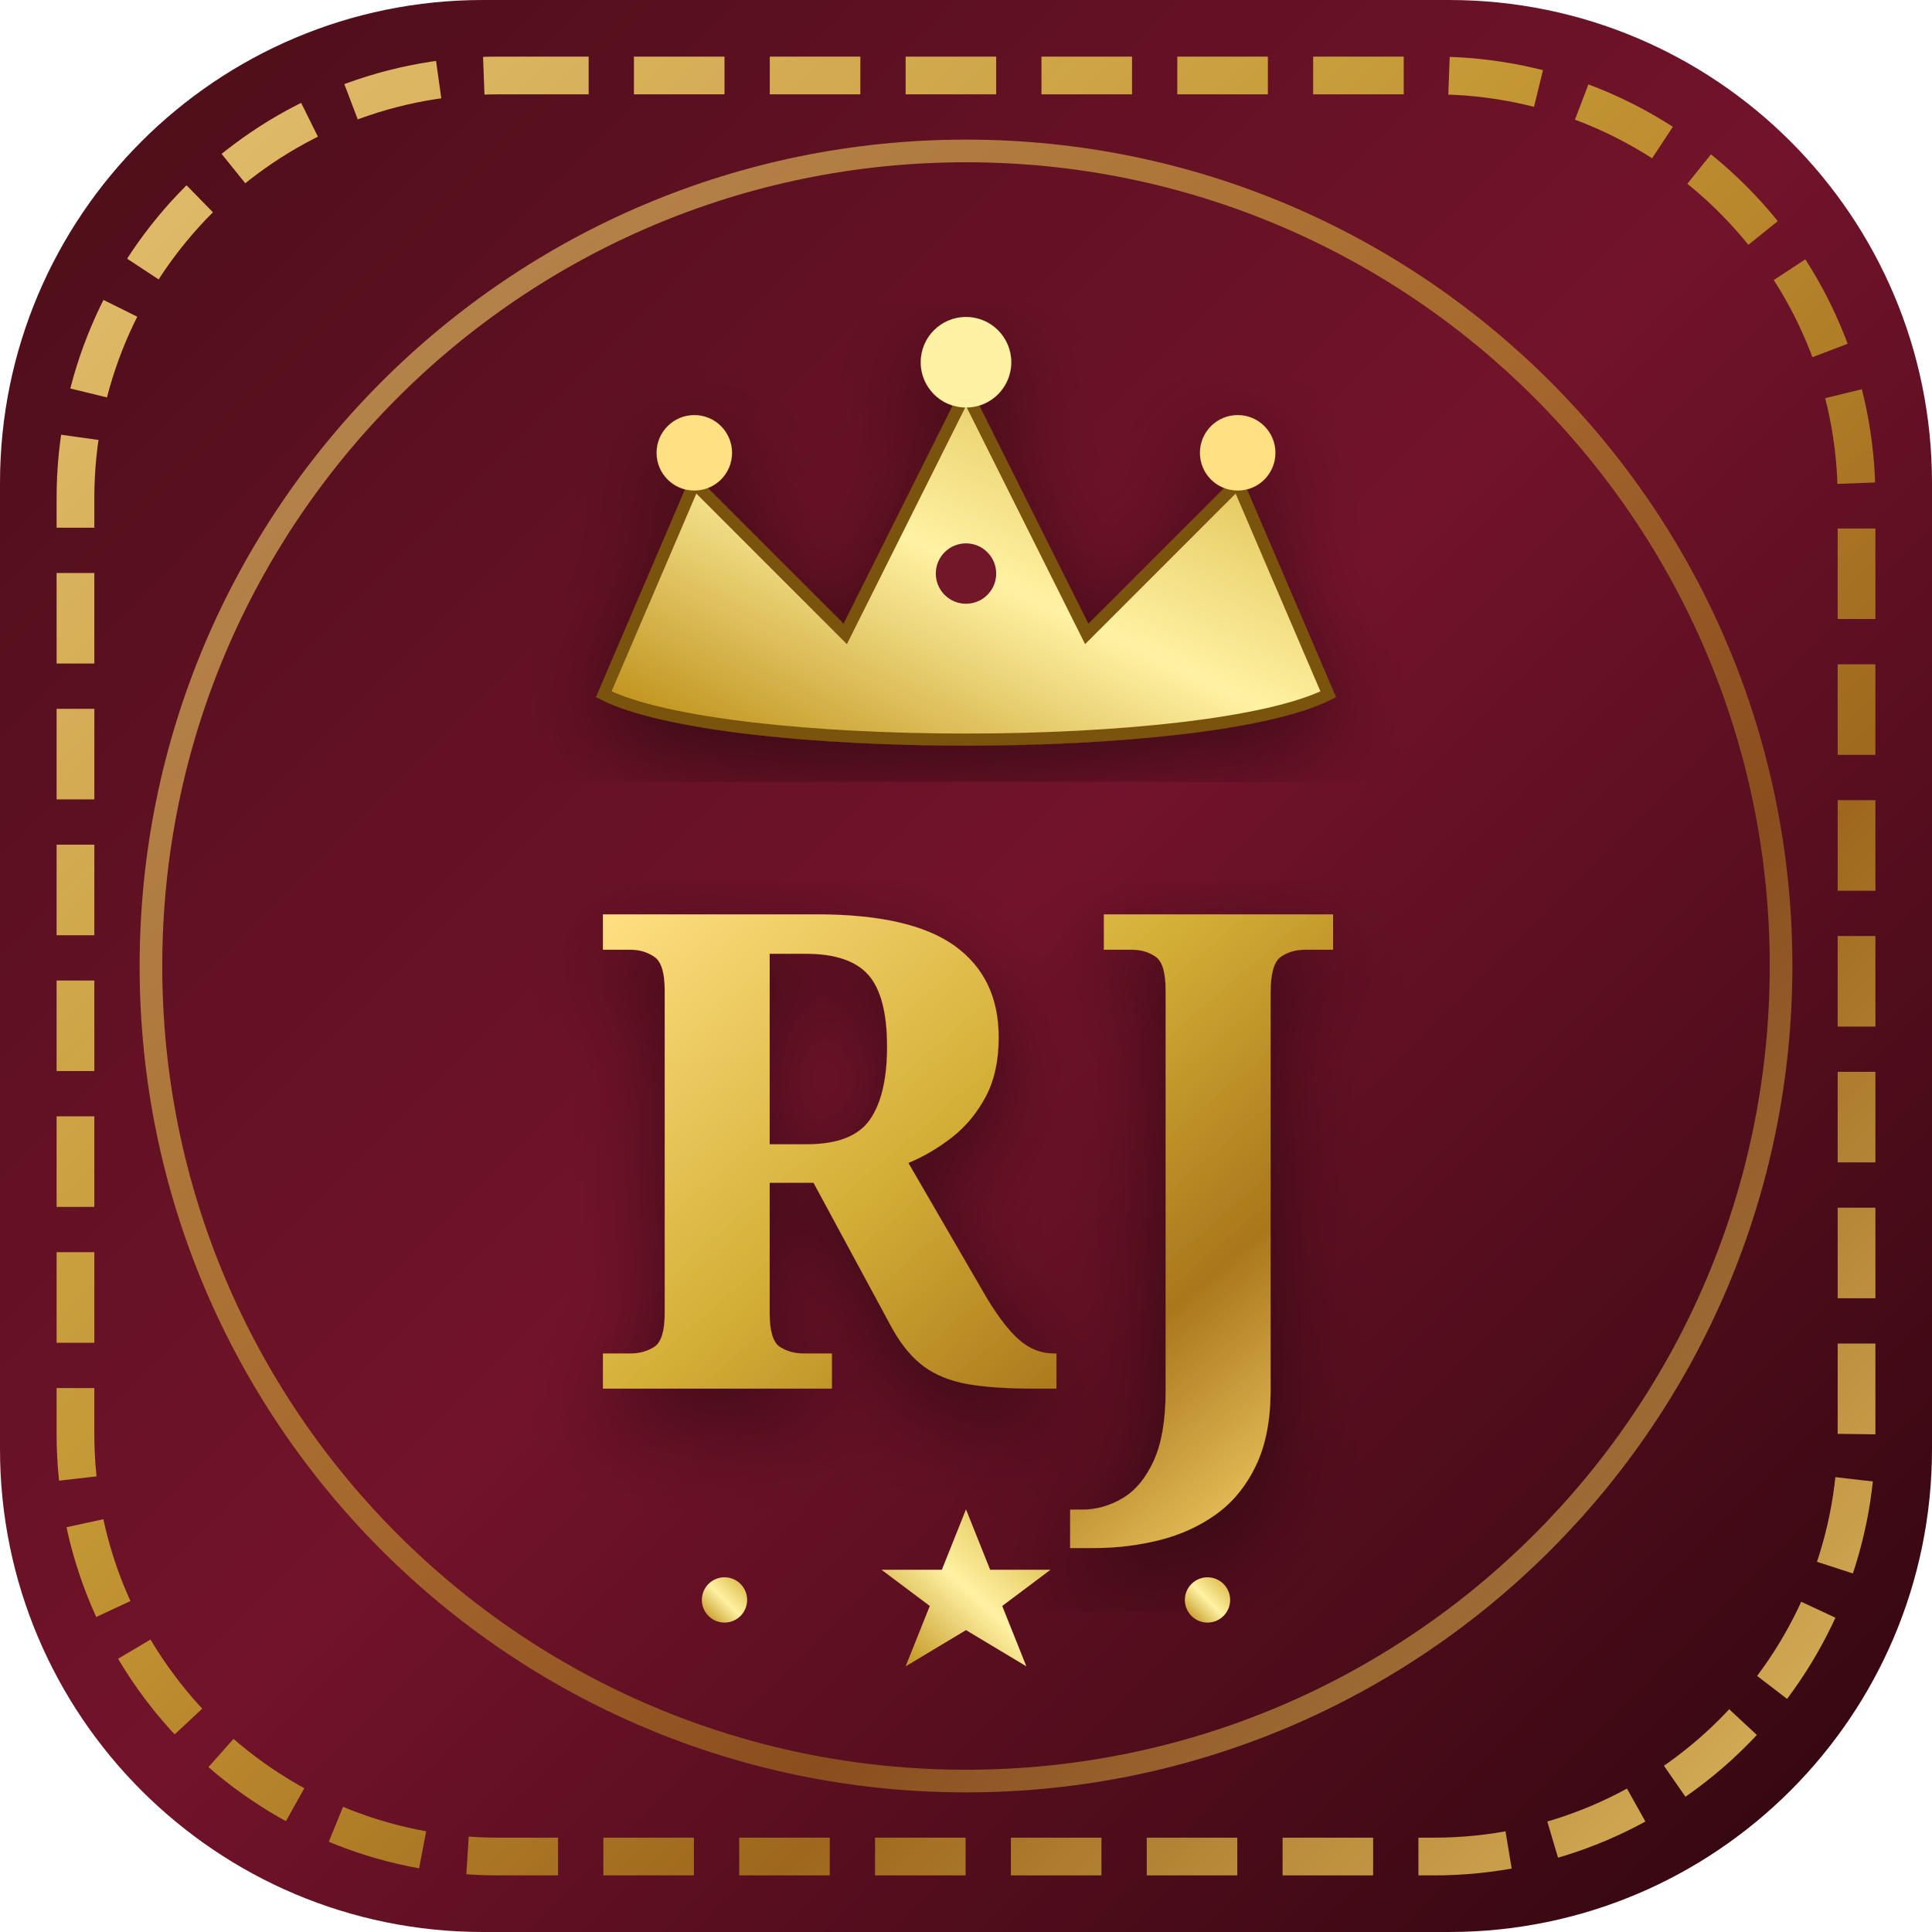
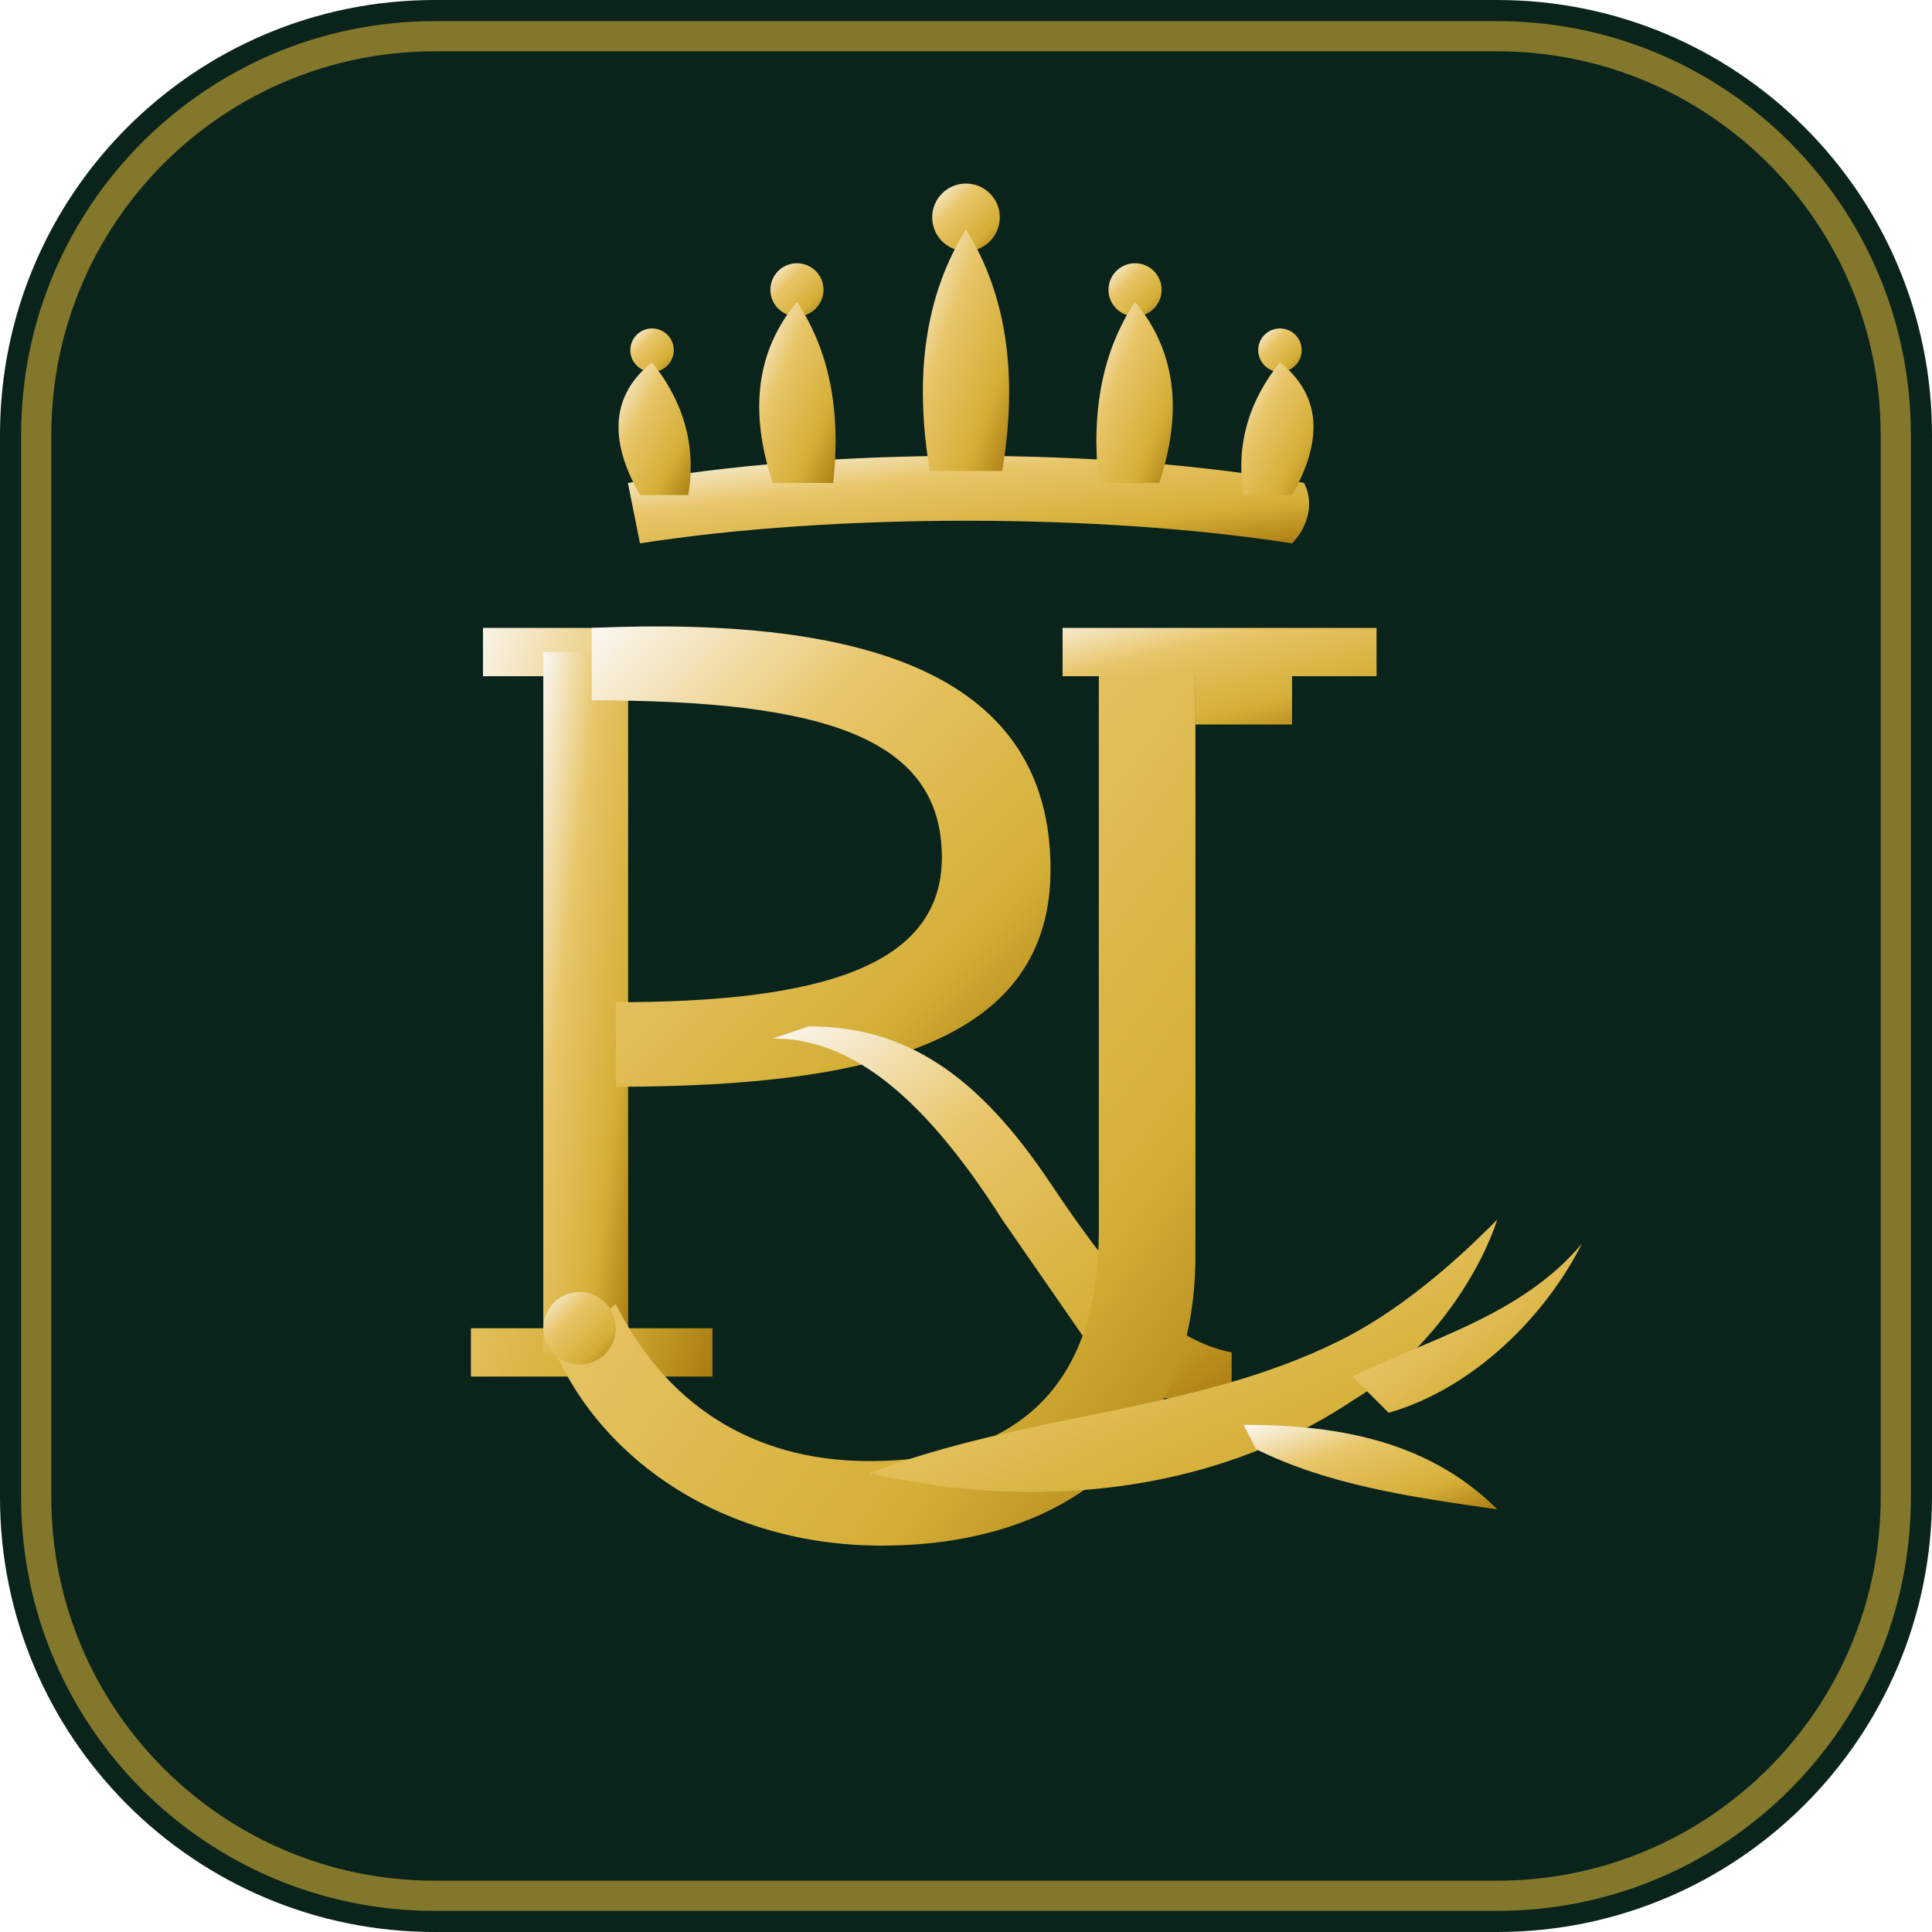
- <svg xmlns="http://www.w3.org/2000/svg" viewBox="0 0 128 128" width="100%" height="100%">
+ <svg xmlns="http://www.w3.org/2000/svg" viewBox="0 0 160 160" width="100%" height="100%">
+   <rect width="160" height="160" rx="36" fill="#0A241B" />
+   <rect x="3" y="3" width="154" height="154" rx="33" fill="none" stroke="#D4AF37" stroke-width="2.5" opacity="0.6" />
  <defs>
-     <linearGradient id="bgGrad" x1="0%" y1="0%" x2="100%" y2="100%">
-       <stop offset="0%" stop-color="#4A0E17" />
-       <stop offset="50%" stop-color="#72132A" />
-       <stop offset="100%" stop-color="#2D060D" />
+     <linearGradient id="favGold" x1="0%" y1="0%" x2="100%" y2="100%">
+       <stop offset="0%" stop-color="#FBF8F3" />
+       <stop offset="35%" stop-color="#E8C568" />
+       <stop offset="75%" stop-color="#D4AF37" />
+       <stop offset="100%" stop-color="#AA7C11" />
    </linearGradient>
-     <linearGradient id="goldGrad" x1="0%" y1="0%" x2="100%" y2="100%">
-       <stop offset="0%" stop-color="#FFE082" />
-       <stop offset="40%" stop-color="#D4AF37" />
-       <stop offset="70%" stop-color="#AA771C" />
-       <stop offset="100%" stop-color="#FEDB72" />
-     </linearGradient>
-     <linearGradient id="goldAccent" x1="0%" y1="100%" x2="100%" y2="0%">
-       <stop offset="0%" stop-color="#B8860B" />
-       <stop offset="50%" stop-color="#FFF2A3" />
-       <stop offset="100%" stop-color="#D4AF37" />
-     </linearGradient>
-     <filter id="royalShadow" x="-10%" y="-10%" width="120%" height="120%">
-       <feDropShadow dx="0" dy="2" stdDeviation="3" flood-color="#000" flood-opacity="0.45" />
-     </filter>
  </defs>
-   <rect width="128" height="128" rx="32" fill="url(#bgGrad)" />
-   <rect x="5" y="5" width="118" height="118" rx="28" fill="none" stroke="url(#goldGrad)" stroke-width="2.5" stroke-dasharray="6 3" opacity="0.85" />
-   <circle cx="64" cy="64" r="54" fill="none" stroke="url(#goldGrad)" stroke-width="1.5" opacity="0.6" />
-   <g filter="url(#royalShadow)">
-     <path d="M40 46 L46 32 L56 42 L64 26 L72 42 L82 32 L88 46 C80 50 48 50 40 46 Z" fill="url(#goldAccent)" stroke="#7A5210" stroke-width="0.8" />
-     <circle cx="46" cy="30" r="2.5" fill="#FFE082" />
-     <circle cx="64" cy="24" r="3" fill="#FFF2A3" />
-     <circle cx="82" cy="30" r="2.5" fill="#FFE082" />
-     <circle cx="64" cy="38" r="2" fill="#72132A" />
+   <g fill="url(#favGold)">
+     <path d="M 52 40 C 68 37, 92 37, 108 40 C 109 42, 108 44, 107 45 C 91 42.5, 69 42.5, 53 45 Z" />
+     <circle cx="80" cy="18" r="2.8" />
+     <path d="M 77 39 Q 75 27, 80 19 Q 85 27, 83 39 Z" />
+     <circle cx="66" cy="24" r="2.2" />
+     <path d="M 64 40 Q 61 31, 66 25 Q 70 31, 69 40 Z" />
+     <circle cx="94" cy="24" r="2.2" />
+     <path d="M 91 40 Q 90 31, 94 25 Q 99 31, 96 40 Z" />
+     <circle cx="54" cy="29" r="1.8" />
+     <path d="M 53 41 Q 49 34, 54 30 Q 58 35, 57 41 Z" />
+     <circle cx="106" cy="29" r="1.8" />
+     <path d="M 103 41 Q 102 35, 106 30 Q 111 34, 107 41 Z" />
  </g>
-   <g filter="url(#royalShadow)">
-     <text x="64" y="92" font-family="'Playfair Display', 'Cinzel', 'Georgia', serif" font-size="44" font-weight="900" letter-spacing="2" fill="url(#goldGrad)" text-anchor="middle">
-       RJ
-     </text>
+   <g fill="url(#favGold)">
+     <path d="M 40 52 L 58 52 L 58 56 L 52 56 L 52 110 L 59 110 L 59 114 L 39 114 L 39 110 L 45 110 L 45 56 L 40 56 Z" />
+     <rect x="45" y="54" width="7" height="58" />
+     <path d="M 49 52 C 72 51, 87 56, 87 72 C 87 86, 73 90, 51 90 L 51 83 C 68 83, 78 80, 78 71 C 78 61, 68 58, 49 58 Z" />
+     <path d="M 64 86 C 70 86, 76 90, 83 101 L 92 114 C 94 116, 98 116, 102 116 L 102 112 C 97 111, 93 107, 87 98 C 81 89, 75 85, 67 85 Z" />
+     <path d="M 82 52 L 114 52 L 114 56 L 107 56 L 107 60 L 99 60 L 99 56 L 88 56 L 88 52 Z" />
+     <path d="M 99 56 L 99 104 C 99 119, 89 128, 73 128 C 60 128, 50 121, 46 112 L 51 108 C 55 116, 62 121, 72 121 C 85 121, 91 114, 91 102 L 91 56 Z" />
+     <circle cx="48" cy="110" r="3" />
+     <path d="M 72 122 C 85 125, 100 124, 112 116 C 117 113, 122 107, 124 101 C 122 103, 117 108, 111 111 C 99 117, 85 117, 72 122 Z" />
+     <path d="M 112 114 C 118 111, 126 109, 131 103 C 128 109, 122 115, 115 117 Z" />
+     <path d="M 103 118 C 110 118, 118 119, 124 125 C 117 124, 110 123, 104 120 Z" />
  </g>
-   <circle cx="48" cy="106" r="1.5" fill="url(#goldAccent)" />
-   <polygon points="64,103 66,108 71,108 67,111 69,116 64,113 59,116 61,111 57,108 62,108" fill="url(#goldAccent)" transform="scale(0.8) translate(16, 22)" />
-   <circle cx="80" cy="106" r="1.5" fill="url(#goldAccent)" />
</svg>
